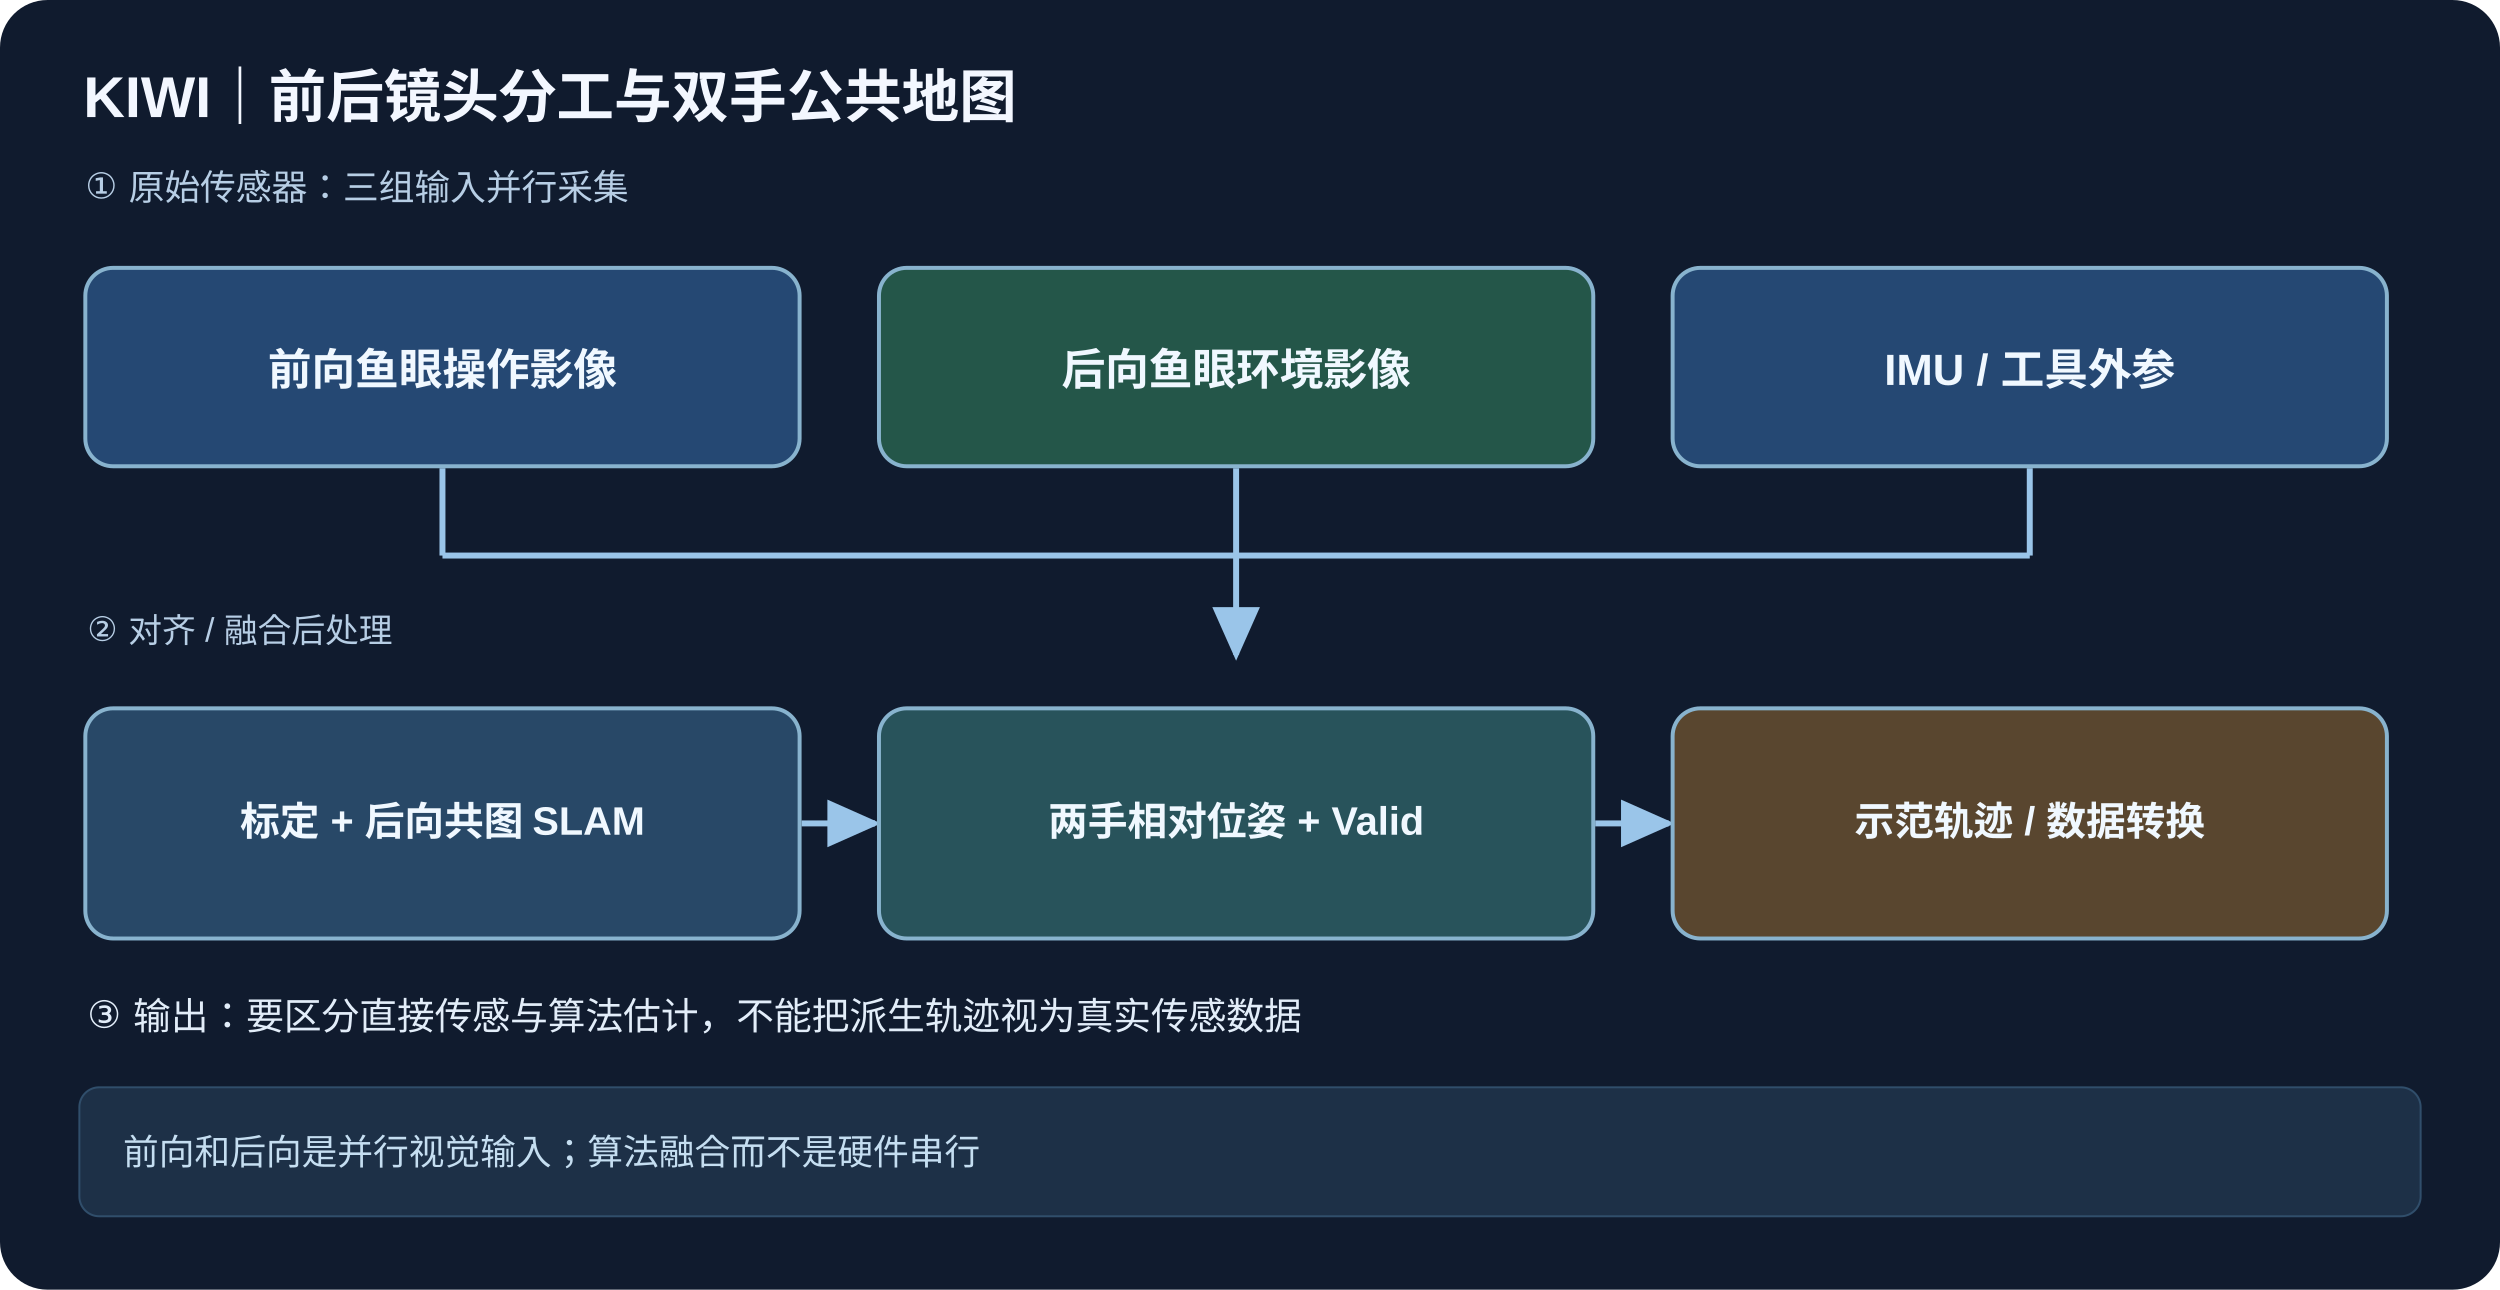
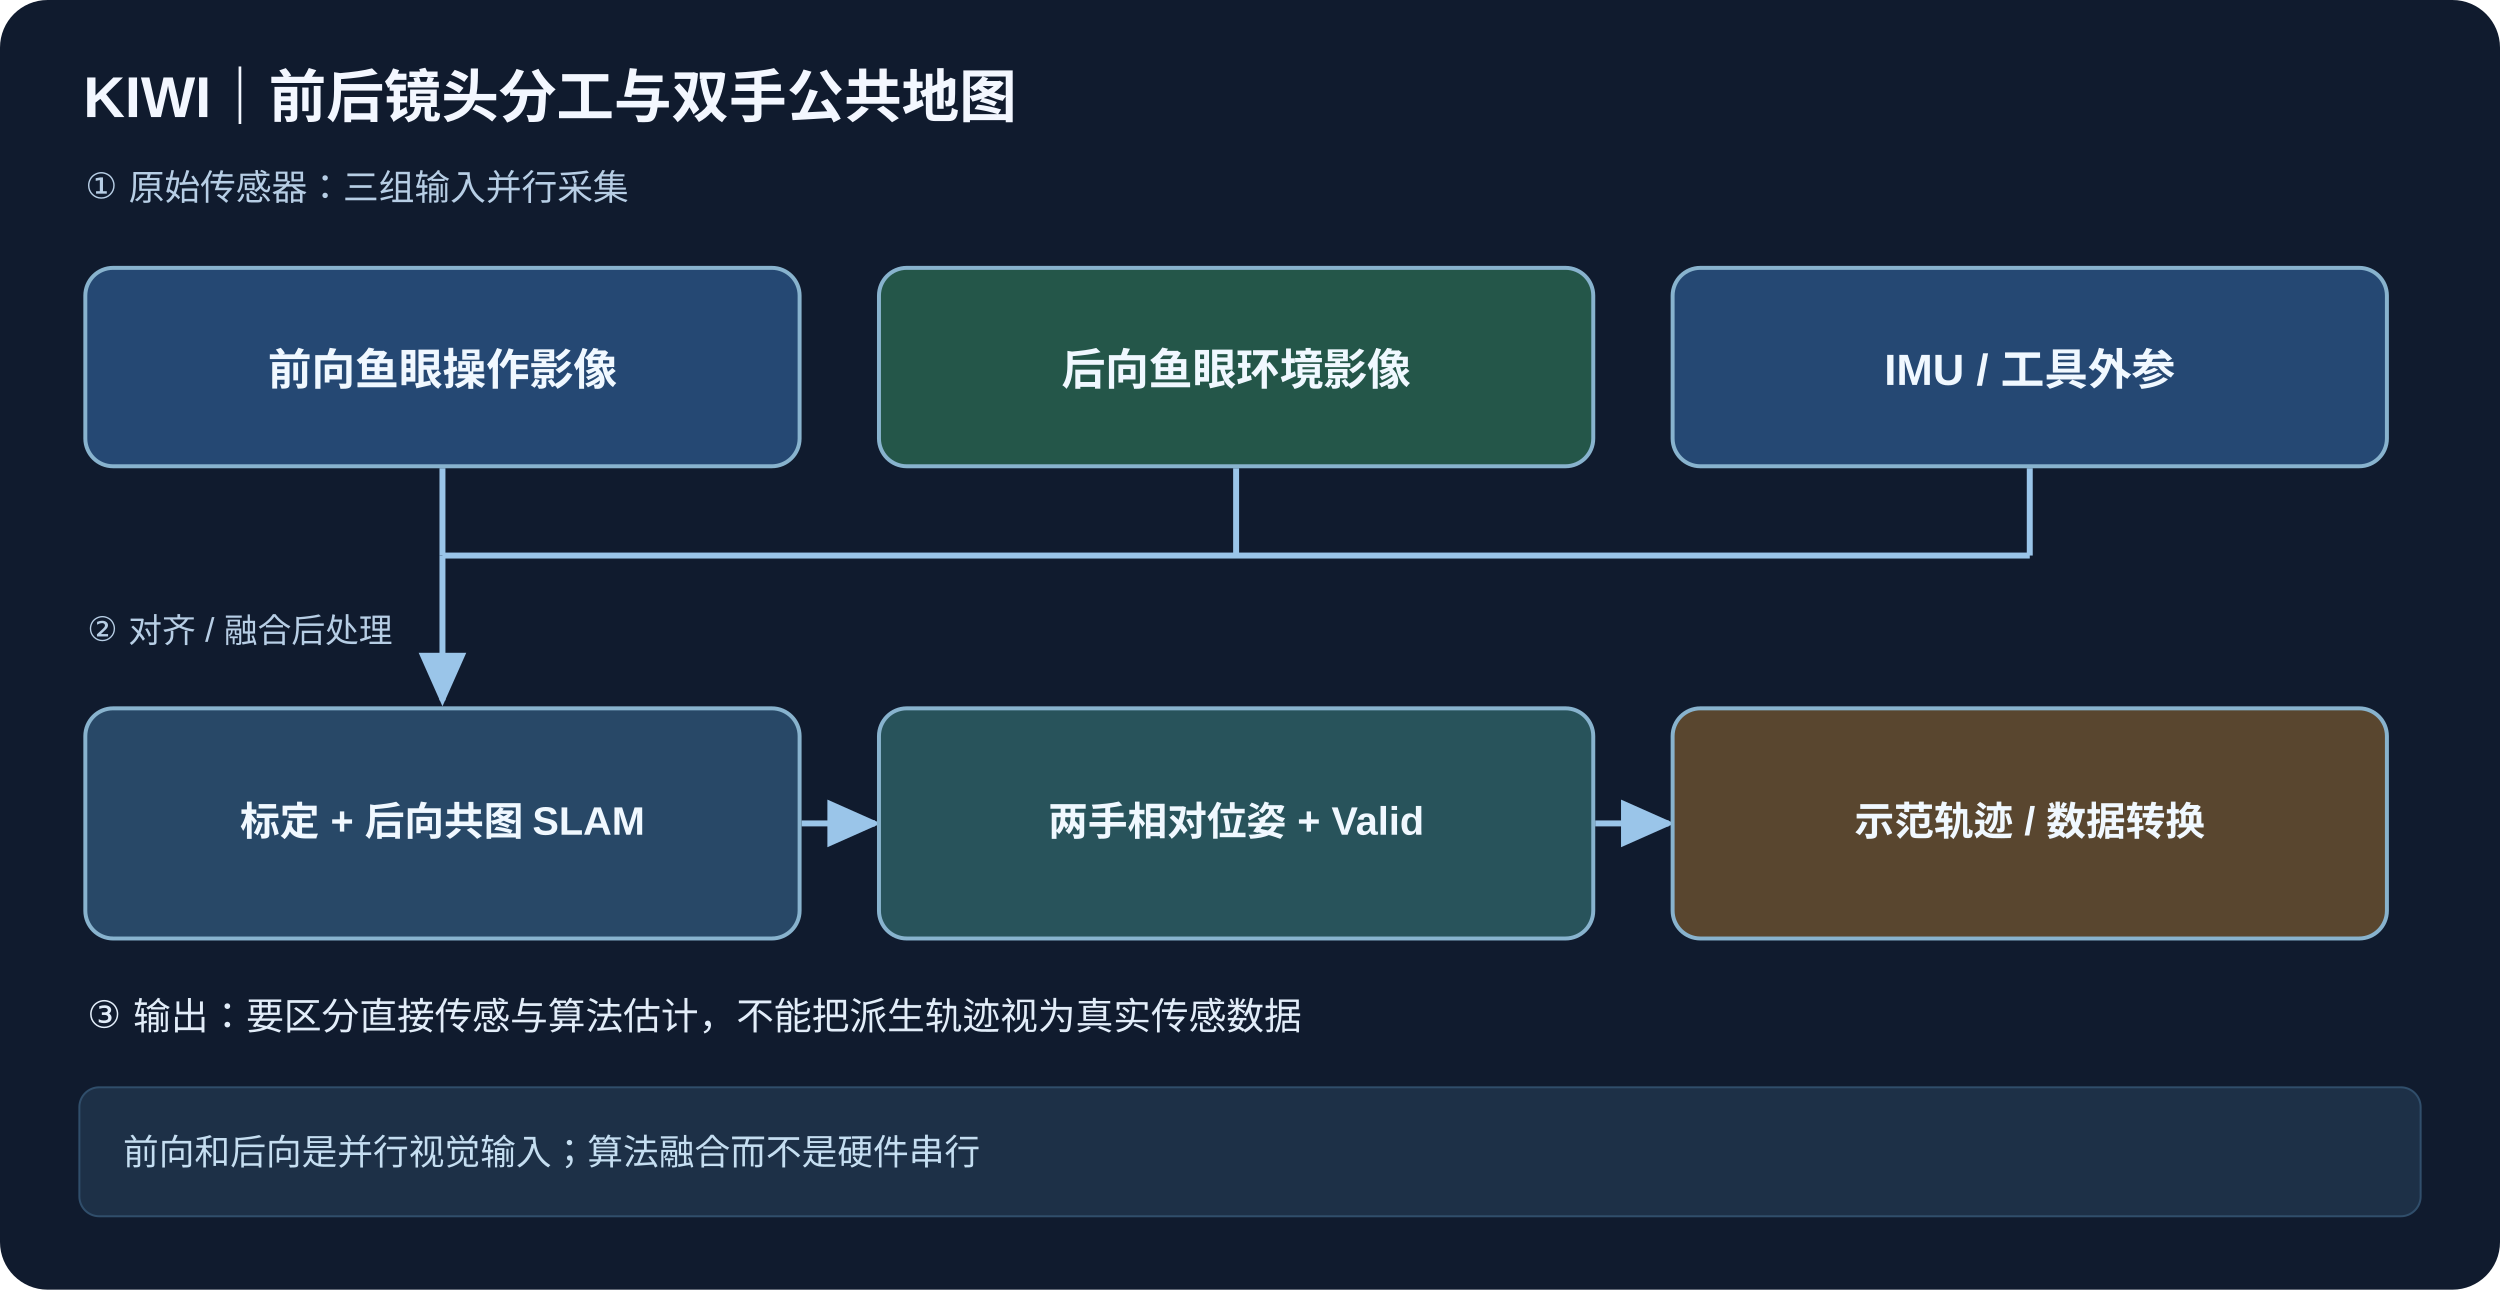
<svg xmlns="http://www.w3.org/2000/svg" viewBox="0 0 1260 650" role="img" aria-label="KIWI｜前后镜头分工与双手公共地图">
  <defs>
    <marker id="arrow" markerWidth="9" markerHeight="9" refX="8" refY="4" orient="auto">
      <path d="M0 0L9 4L0 8Z" fill="#9ac5e9" />
    </marker>
  </defs>
  <rect width="1260" height="650" rx="24" fill="#101b2e" />
  <style>text{font-family:Arial,'Microsoft YaHei','PingFang SC',sans-serif}</style>
  <text x="42" y="59" font-size="29" font-weight="bold" fill="#f3f7ff">KIWI｜前后镜头分工与双手公共地图</text>
  <text x="43" y="100" font-size="18" fill="#b7cee5">① 原始传感器：三组输入并行采集</text>
  <rect x="43" y="135" width="360" height="100" rx="14" fill="#254873" stroke="#88b3ce" stroke-width="2" />
  <text x="223" y="194" text-anchor="middle" font-size="22" font-weight="bold" fill="#f0f8ff">前向鱼眼操作影像</text>
  <path d="M223 236V280" stroke="#9ac5e9" stroke-width="3" />
  <rect x="443" y="135" width="360" height="100" rx="14" fill="#245649" stroke="#88b3ce" stroke-width="2" />
  <text x="623" y="194" text-anchor="middle" font-size="22" font-weight="bold" fill="#f0f8ff">后向鱼眼环境影像</text>
  <path d="M623 236V280" stroke="#9ac5e9" stroke-width="3" />
  <rect x="843" y="135" width="360" height="100" rx="14" fill="#254873" stroke="#88b3ce" stroke-width="2" />
  <text x="1023" y="194" text-anchor="middle" font-size="22" font-weight="bold" fill="#f0f8ff">IMU / 工具外参</text>
  <path d="M1023 236V280" stroke="#9ac5e9" stroke-width="3" />
-   <path d="M223 280H1023M623 280V330" stroke="#9ac5e9" stroke-width="3" fill="none" marker-end="url(#arrow)" />
+   <path d="M223 280H1023" stroke="#9ac5e9" stroke-width="3" fill="none" />
+   <path d="M223 280V353" stroke="#9ac5e9" stroke-width="3" fill="none" marker-end="url(#arrow)" />
  <text x="44" y="323" font-size="17" fill="#b7cee5">② 对齐 / 融合后处理</text>
  <rect x="43" y="357" width="360" height="116" rx="14" fill="#284867" stroke="#88b3ce" stroke-width="2" />
  <text x="223" y="421" text-anchor="middle" font-size="20" font-weight="bold" fill="#f0f8ff">标定 + 后向共图 SLAM</text>
  <path d="M404 415H441" stroke="#9ac5e9" stroke-width="3" marker-end="url(#arrow)" />
  <rect x="443" y="357" width="360" height="116" rx="14" fill="#28535b" stroke="#88b3ce" stroke-width="2" />
  <text x="623" y="421" text-anchor="middle" font-size="20" font-weight="bold" fill="#f0f8ff">两手相对位姿 + Valid</text>
  <path d="M804 415H841" stroke="#9ac5e9" stroke-width="3" marker-end="url(#arrow)" />
  <rect x="843" y="357" width="360" height="116" rx="14" fill="#59462f" stroke="#88b3ce" stroke-width="2" />
  <text x="1023" y="421" text-anchor="middle" font-size="20" font-weight="bold" fill="#f0f8ff">示范轨迹 / 数据转换</text>
  <text x="44" y="518" font-size="19" fill="#e2edf9">③ 输出：要区分直接传感与算法估计，不能把派生轨迹视为真实传感数据</text>
  <rect x="40" y="548" width="1180" height="65" rx="10" fill="#1d3047" stroke="#304e6b" />
  <text x="62" y="587" font-size="18" fill="#c5def1">前向和后向是并行视觉输入；算法融合而不是硬件串行</text>
</svg>
